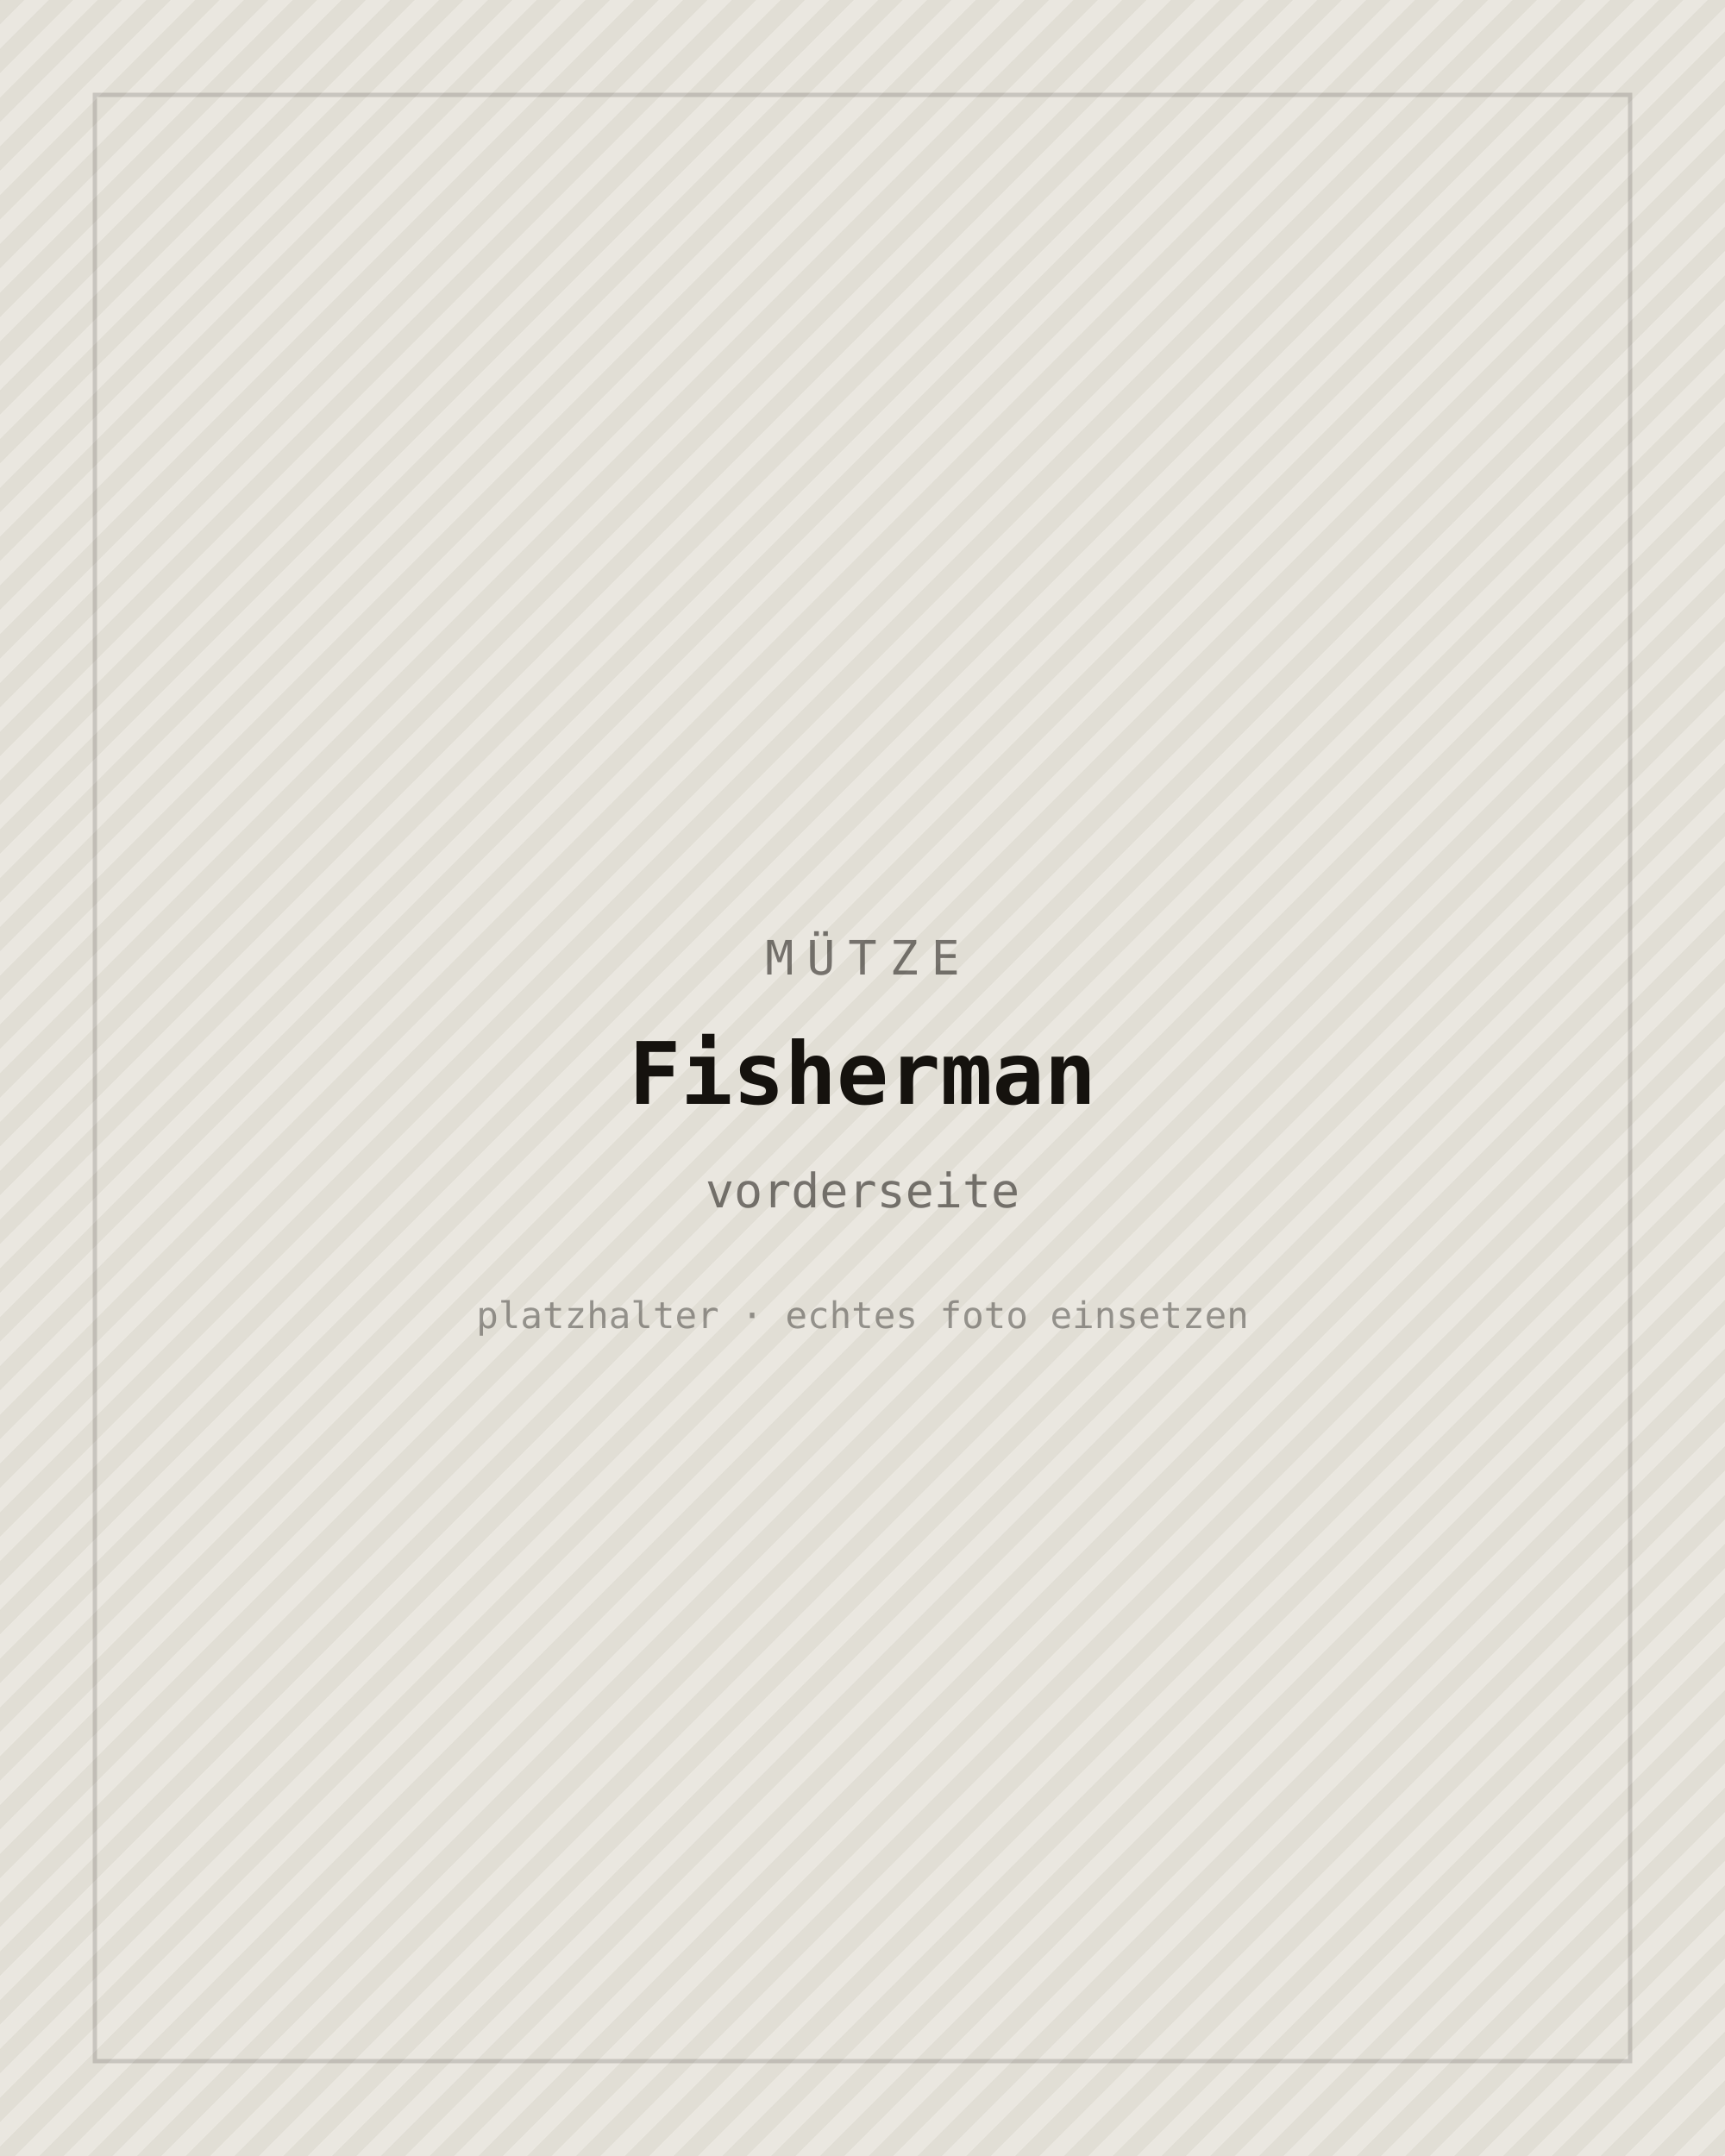
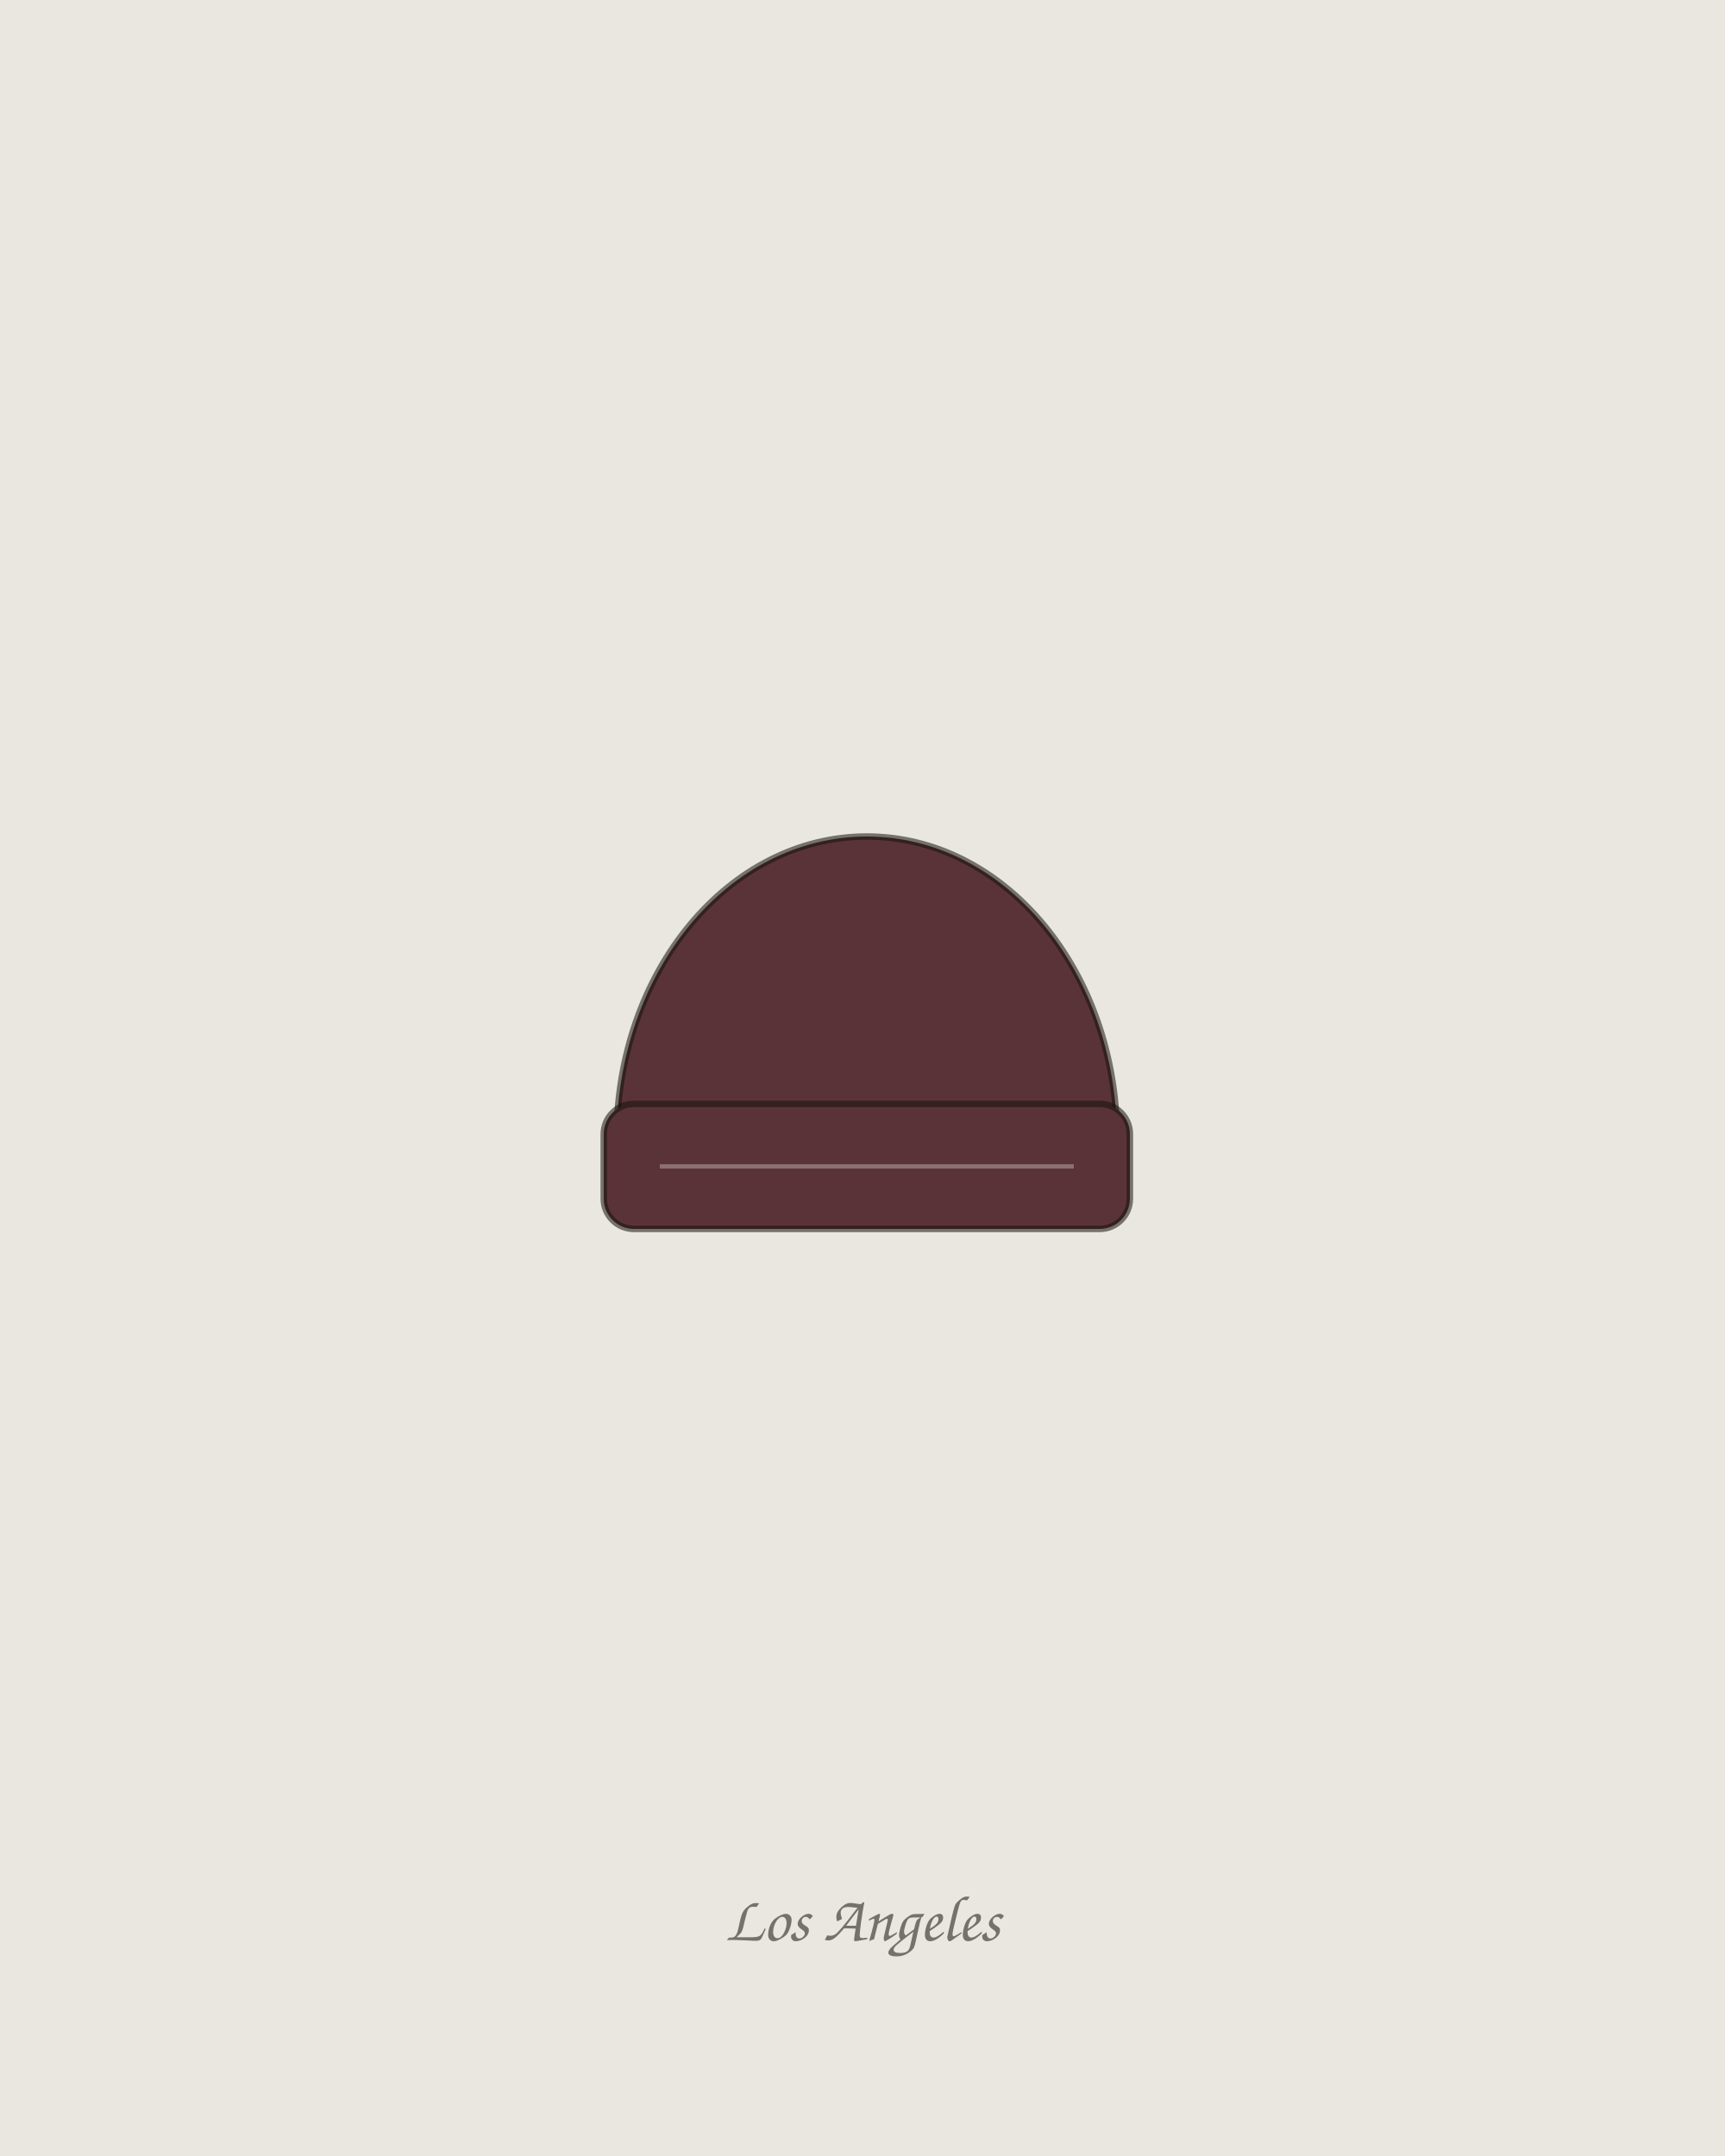
<svg xmlns="http://www.w3.org/2000/svg" viewBox="0 0 800 1000" width="800" height="1000">
-   <defs>
-     <pattern id="s" width="16" height="16" patternUnits="userSpaceOnUse" patternTransform="rotate(45)">
-       <rect width="16" height="16" fill="#eae7e0" />
-       <rect width="8" height="16" fill="#e1ded5" />
-     </pattern>
-   </defs>
-   <rect width="800" height="1000" fill="url(#s)" />
-   <rect x="44" y="44" width="712" height="912" fill="none" stroke="#15120e" stroke-opacity="0.16" stroke-width="2" />
-   <text x="400" y="452" text-anchor="middle" font-family="'Space Mono',monospace" font-size="22" letter-spacing="6" fill="#15120e" opacity="0.55">MÜTZE</text>
-   <text x="400" y="512" text-anchor="middle" font-family="'Space Mono',monospace" font-weight="700" font-size="40" fill="#15120e">Fisherman</text>
-   <text x="400" y="560" text-anchor="middle" font-family="'Space Mono',monospace" font-size="22" fill="#15120e" opacity="0.55">vorderseite</text>
-   <text x="400" y="616" text-anchor="middle" font-family="'Space Mono',monospace" font-size="17" fill="#15120e" opacity="0.4">platzhalter · echtes foto einsetzen</text>
+   <rect width="800" height="1000" fill="#eae7e0" />
+   <path d="M286 528 a116 140 0 0 1 232 0 Z" fill="#5a3338" stroke="rgba(20,18,14,.55)" stroke-width="3" />
+   <rect x="280" y="512" width="244" height="58" rx="14" fill="#5a3338" stroke="rgba(20,18,14,.55)" stroke-width="3" />
+   <line x1="306" y1="541" x2="498" y2="541" stroke="rgba(255,255,255,.30)" stroke-width="2" />
+   <text x="400" y="900" text-anchor="middle" font-family="'Permanent Marker',cursive" font-size="30" fill="rgba(20,18,14,.55)">Los Angeles</text>
</svg>
